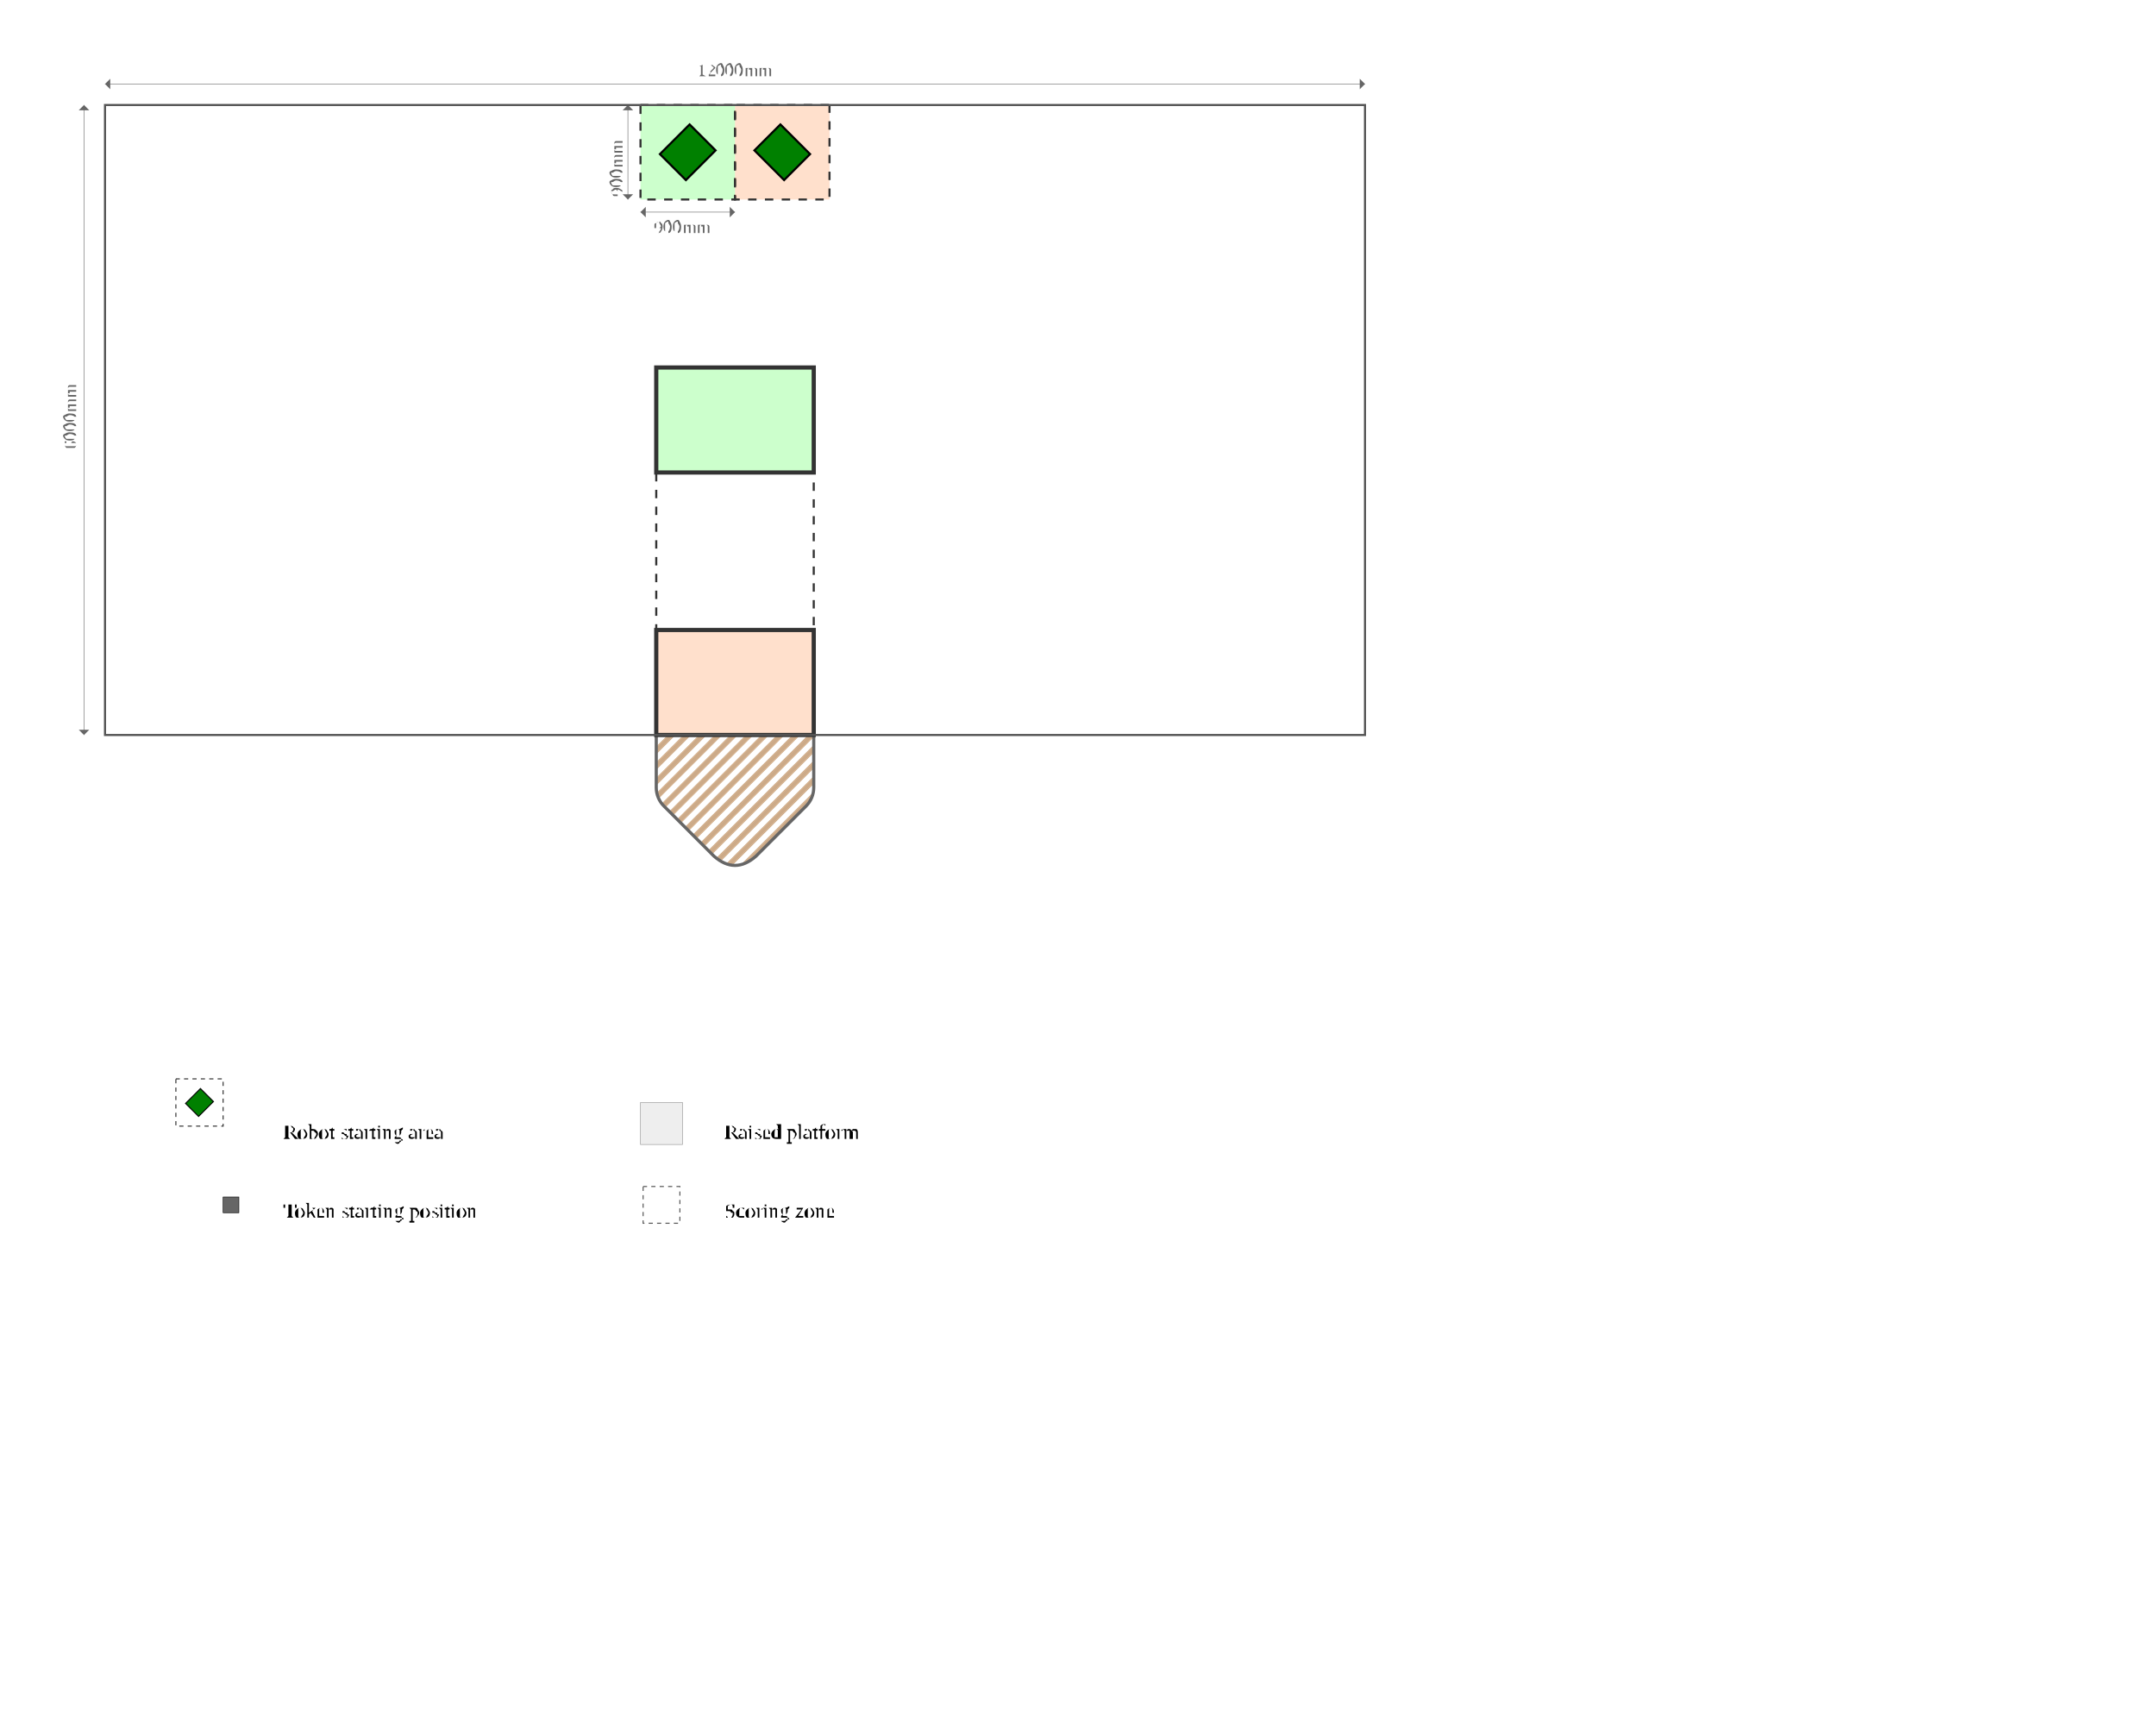
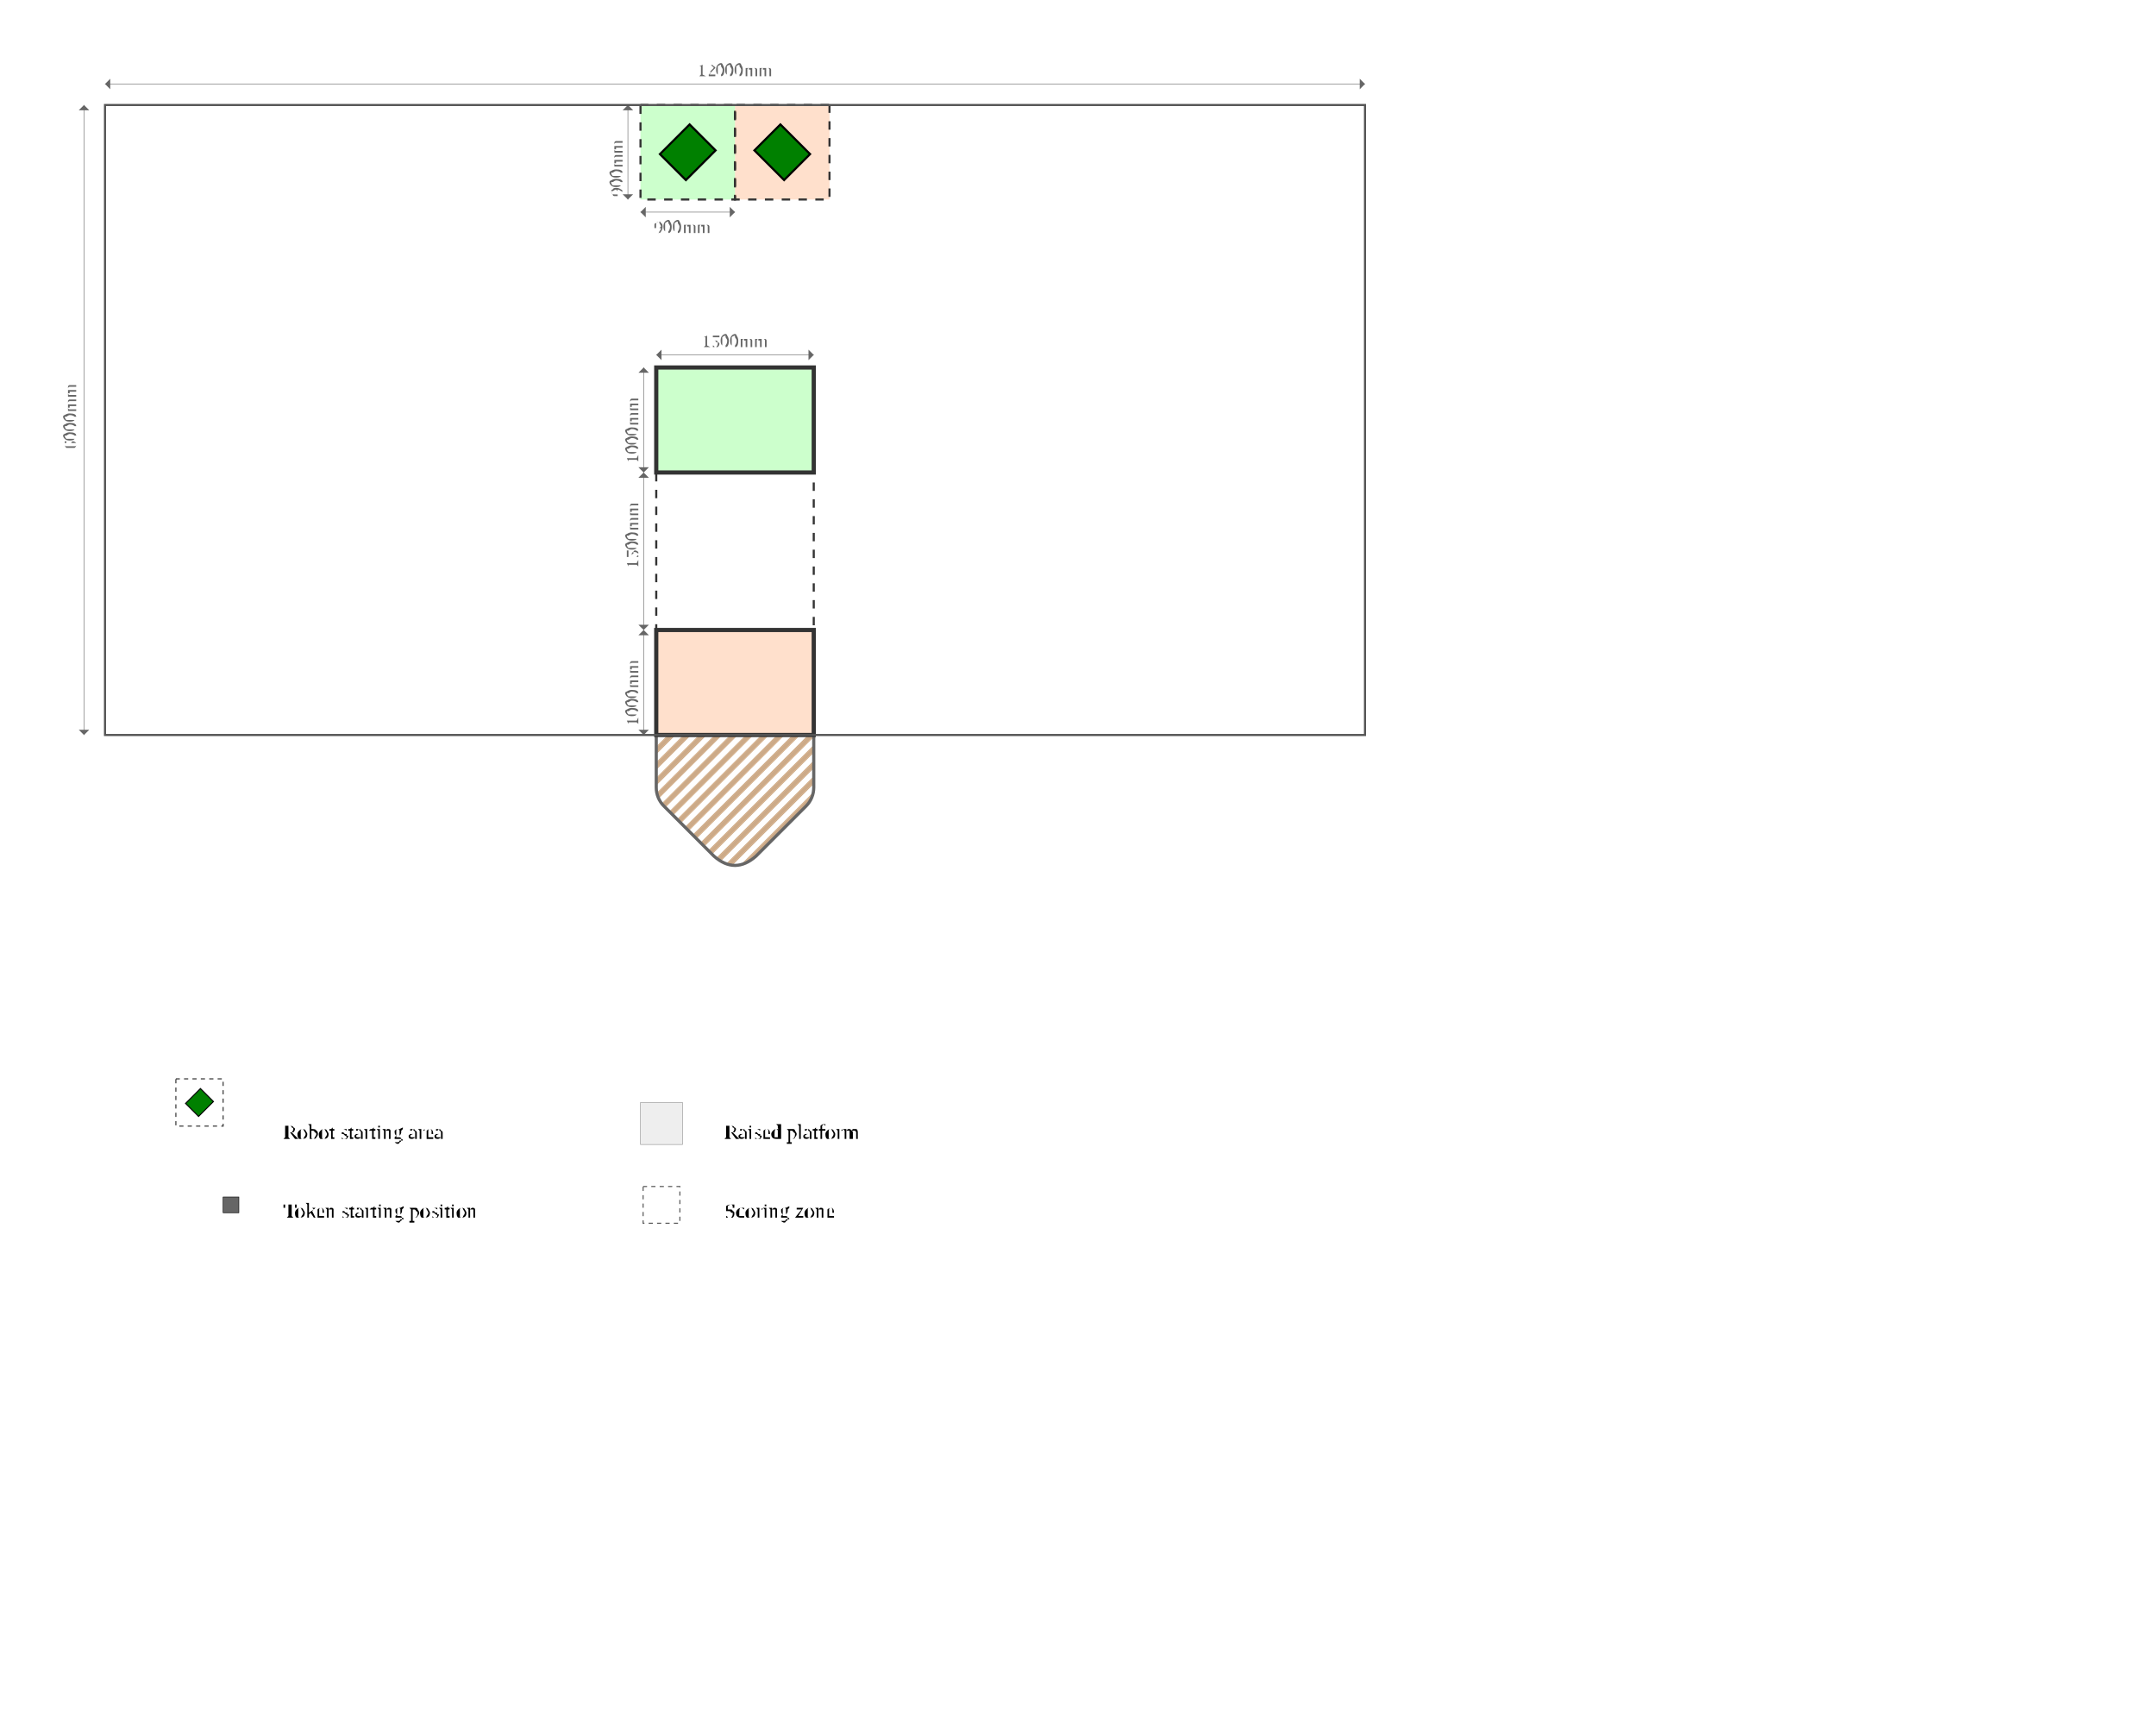
<svg xmlns="http://www.w3.org/2000/svg" xmlns:xlink="http://www.w3.org/1999/xlink" version="1.1" baseProfile="full" width="1540" height="1240">
  <style type="text/css">
    

      .arena-wall {
          fill: none;
          stroke: #555;
          stroke-width: .02;
      }

      .platform {
          fill: #eee;
          stroke: #777;
          stroke-width: .02;
      }

      #robot {
          fill: green;
          fill-opacity: 1;
          stroke: black;
          stroke-width: 0.02;
      }

      .corner {
          fill-opacity: 0.2;
      }
      .corner-0 {
          fill: #00ff00;
      }
      .corner-1 {
          fill: #ff6600;
      }
      .corner-2 {
          fill: #ff00ff;
      }
      .corner-3 {
          fill: #ffff00;
      }

      #token {
          fill-opacity: 0.6;
          stroke: black;
          stroke-width: 0.005;
      }

      .starting-area {
          stroke: #333;
          stroke-width: 0.02;
          /*stroke-dasharray: 0.141, 0.141;*/
          stroke-dasharray: 0.08 0.08;
          stroke-dashoffset: -50%;
      }

      .docking-area {
          fill: none;
          stroke: #333;
          stroke-width: 0.02;
          stroke-dasharray: 0.08 0.08;
          stroke-dashoffset: -50%;
      }

      .raised-area {
          fill-opacity: 0.2;
          stroke: #333;
          stroke-width: 0.04;
      }

      .prow {
          fill: url(#diagonal-hatch);
          stroke: #666;
          stroke-width: 0.03;
          stroke-linejoin: round;
      }

      .scoring-zone {
          stroke: #555;
          stroke-width: 0.02;
          stroke-dasharray: 0.08 0.08;
          stroke-dashoffset: -50%;
          fill: none;
      }

      .dimension line {
        stroke: #666;
        stroke-width: 0.005;
        marker-start: url(#dimension-arrow-head-start);
        marker-end: url(#dimension-arrow-head-end);
      }

      .dimension text {
        fill: #666;
        font-size: 0.175px;
      }
      .dimension text.above {
        text-anchor: middle;
      }
      .dimension text.left-rotated {
        text-anchor: middle;
        transform: rotate(-90deg);
      }
      .dimension text.left {
        text-anchor: end;
        dominant-baseline: middle;
      }
      .dimension text.right {
        text-anchor: start;
        dominant-baseline: middle;
      }

      .dimension-arrow-head {
        fill: #666;
      }

      .dimension-guide {
        stroke: #666;
        stroke-width: 0.01;
        stroke-dasharray: 0.003 0.04;
        stroke-linecap: round;
        fill: none;
      }

      .legend-label {
        font-size: 0.2px;
        text-anchor: start;
        dominant-baseline: middle;
      }

    
  </style>
  <defs>
    <pattern id="diagonal-hatch" patternUnits="objectBoundingBox" width="1" height="1" patternTransform="scale(0.07) rotate(45)">
      <rect width="0.75" height="2" x="0" y="0" style="fill:#ca8; stroke:none" />
    </pattern>
    <rect width="0.35" height="0.4" x="-0.175" y="-0.2" id="robot" />
    <g id="starting-area">
      <rect width="0.9" height="0.9" x="-0.45" y="-0.45" class="starting-area" />
      <g transform="rotate(45)">
        <use xlink:href="#robot" />
      </g>
    </g>
    <rect width="0.15" height="0.15" x="-0.075" y="-0.075" id="token" />
    <g id="token-group">
      <use xlink:href="#token" transform="translate(-0.9357 0)" />
      <use xlink:href="#token" transform="translate(0 0)" />
      <use xlink:href="#token" transform="translate(0.9357 0)" />
    </g>
    <g id="token-corner" transform="translate(4.2 0.575)">
      <use xlink:href="#token-group" transform="translate(-1.404 0)" />
      <use xlink:href="#token-group" transform="translate(-1.404  0) rotate(90 -2.2214 0)" />
    </g>
    <g id="scoring-zones">
      <rect width="2" height="2" x="-1" y="-1" id="platform" class="platform" />
      <rect width="6" height="6" x="-3" y="-3" class="scoring-zone" />
      <line x1="-1" x2="-1" y1="-3" y2="3" class="scoring-zone" />
      <line x1="1" x2="1" y1="-3" y2="3" class="scoring-zone" />
      <line x1="-3" x2="3" y1="-1" y2="-1" class="scoring-zone" />
      <line x1="-3" x2="3" y1="1" y2="1" class="scoring-zone" />
      <g class="dimension" transform="translate(3 0)">
        <line x1="0" y1="0" x2="1.2" y2="0" />
        <text x="0.6" y="0.2" class="above">1200±100mm</text>
      </g>
      <g class="dimension" transform="translate(1 0)">
        <line x1="0" y1="0" x2="2" y2="0" />
        <text x="1" y="0.2" class="above">2000±100mm</text>
      </g>
      <g class="dimension" transform="translate(-1 0)">
        <line x1="0" y1="0" x2="2" y2="0" />
        <text x="1" y="0.2" class="above">2000±100mm</text>
      </g>
      <g class="dimension" transform="translate(-3 0)">
        <line x1="0" y1="0" x2="2" y2="0" />
        <text x="1" y="0.2" class="above">2000±100mm</text>
      </g>
      <g class="dimension" transform="translate(0 -3)">
        <line x1="0" y1="0" x2="0" y2="2" />
        <text x="-1" y="0.2" class="left-rotated">2000±100mm</text>
      </g>
      <g class="dimension" transform="translate(0 1)">
        <line x1="0" y1="0" x2="0" y2="2" />
        <text x="-1" y="0.2" class="left-rotated">2000±100mm</text>
      </g>
      <g class="dimension" transform="translate(-3 3.1)">
        <line x1="0" y1="0" x2="6" y2="0" />
        <text x="3" y="0.2" class="above">6000±200mm</text>
      </g>
      <g class="dimension" transform="translate(-3.1 -3)">
        <line x1="0" y1="0" x2="0" y2="6" />
        <text x="-3" y="-0.1" class="left-rotated">6000±200mm</text>
      </g>
    </g>
    <g id="dimension-arrow-head" transform="scale(0.05)">
      <path d="M0,0 L1,1 L1,-1 L0,0" class="dimension-arrow-head" />
    </g>
    <marker id="dimension-arrow-head-start" orient="auto" markerWidth="1" markerHeight="2" refX="0" refY="1" markerUnits="userSpaceOnUse">
      <use xlink:href="#dimension-arrow-head" transform="translate(0 1)" />
    </marker>
    <marker id="dimension-arrow-head-end" orient="auto" markerWidth="1" markerHeight="2" refX="1" refY="1" markerUnits="userSpaceOnUse">
      <use xlink:href="#dimension-arrow-head" transform="translate(1 1) scale(-1 1)" />
    </marker>
  </defs>
  <rect width="100%" height="100%" fill="white" />
  <g id="arena-space" transform="scale(75)">
    <g id="arena" transform="translate(1 1)">
      <use class="corner corner-0" xlink:href="#starting-area" transform="translate(5.55 0.45)" />
      <use class="corner corner-1" xlink:href="#starting-area" transform="translate(6.45 0.45) rotate(90)" />
      <g class="dimension" transform="translate(6 0) translate(-0.9 1.02)">
        <line x1="0" y1="0" x2="0.9" y2="0" />
        <text x="0.4" y="0.2" class="above">900mm</text>
      </g>
      <g class="dimension" transform="translate(6 0) translate(-1.02 0)">
        <line x1="0" y1="0.9" x2="0" y2="0" />
        <text x="-0.6" y="-0.05" class="left-rotated">900mm</text>
      </g>
      <path d="M5.25,6 V6.5 A0.25 0.25 45 0 0 5.323 6.677 L5.8 7.154 Q6 7.33 6.2 7.154 L6.677 6.677 A0.25 0.25 45 0 0 6.75,6.5 V6" class="prow" />
      <rect width="1.5" height="1" x="5.25" y="5" class="raised-area corner-1" />
      <rect width="1.5" height="1.5" x="5.25" y="3.5" class="docking-area" />
      <rect width="1.5" height="1" x="5.25" y="2.5" class="raised-area corner-0" />
+       <g class="dimension" transform="translate(6 5) translate(-0.87 0)">
+         <line x1="0" y1="1" x2="0" y2="0" />
+         <text x="-0.6" y="-0.05" class="left-rotated">1000mm</text>
+       </g>
+       <g class="dimension" transform="translate(6 3.5) translate(-0.87 0)">
+         <line x1="0" y1="1.5" x2="0" y2="0" />
+         <text x="-0.6" y="-0.05" class="left-rotated">1500mm</text>
+       </g>
+       <g class="dimension" transform="translate(6 2.5) translate(-0.87 0)">
+         <line x1="0" y1="1" x2="0" y2="0" />
+         <text x="-0.6" y="-0.05" class="left-rotated">1000mm</text>
+       </g>
+       <g class="dimension" transform="translate(6 2.38)">
+         <line x1="-0.75" y1="0" x2="0.75" y2="0" />
+         <text x="0" y="-0.075" class="above">1500mm</text>
+       </g>
      <rect width="12" height="6" x="0" y="0" class="arena-wall" />
      <g class="dimension" transform="translate(6 -0.2)">
        <line x1="-6" y1="0" x2="6" y2="0" />
        <text x="0" y="-0.075" class="above">12000mm</text>
      </g>
      <g class="dimension" transform="translate(-0.2 3)">
        <line x1="0" y1="-3" x2="0" y2="3" />
        <text x="0.03" y="-0.075" class="left-rotated">6000mm</text>
      </g>
    </g>
    <g id="legend" transform="translate(2.2 10.8)">
      <g transform="translate(0 0)">
        <use fill="none" xlink:href="#starting-area" transform="scale(0.5) translate(-0.6 -0.6)" />
        <text x="0.5" y="0" class="legend-label">Robot starting area</text>
      </g>
      <g transform="translate(0 0.75)">
        <use xlink:href="#token" transform="translate(0 -0.075)" />
        <text x="0.5" y="0" class="legend-label">Token starting position</text>
      </g>
      <g transform="translate(4.2 0)">
        <use xlink:href="#platform" transform="scale(0.2) translate(-0.5 -0.5)" />
        <text x="0.5" y="0" class="legend-label">Raised platform</text>
      </g>
      <g transform="translate(4.2 0.75)">
        <rect width="0.7" height="0.7" x="-0.55" y="-0.5" class="scoring-zone" transform="scale(0.5)" />
        <text x="0.5" y="0" class="legend-label">Scoring zone</text>
      </g>
    </g>
  </g>
</svg>
